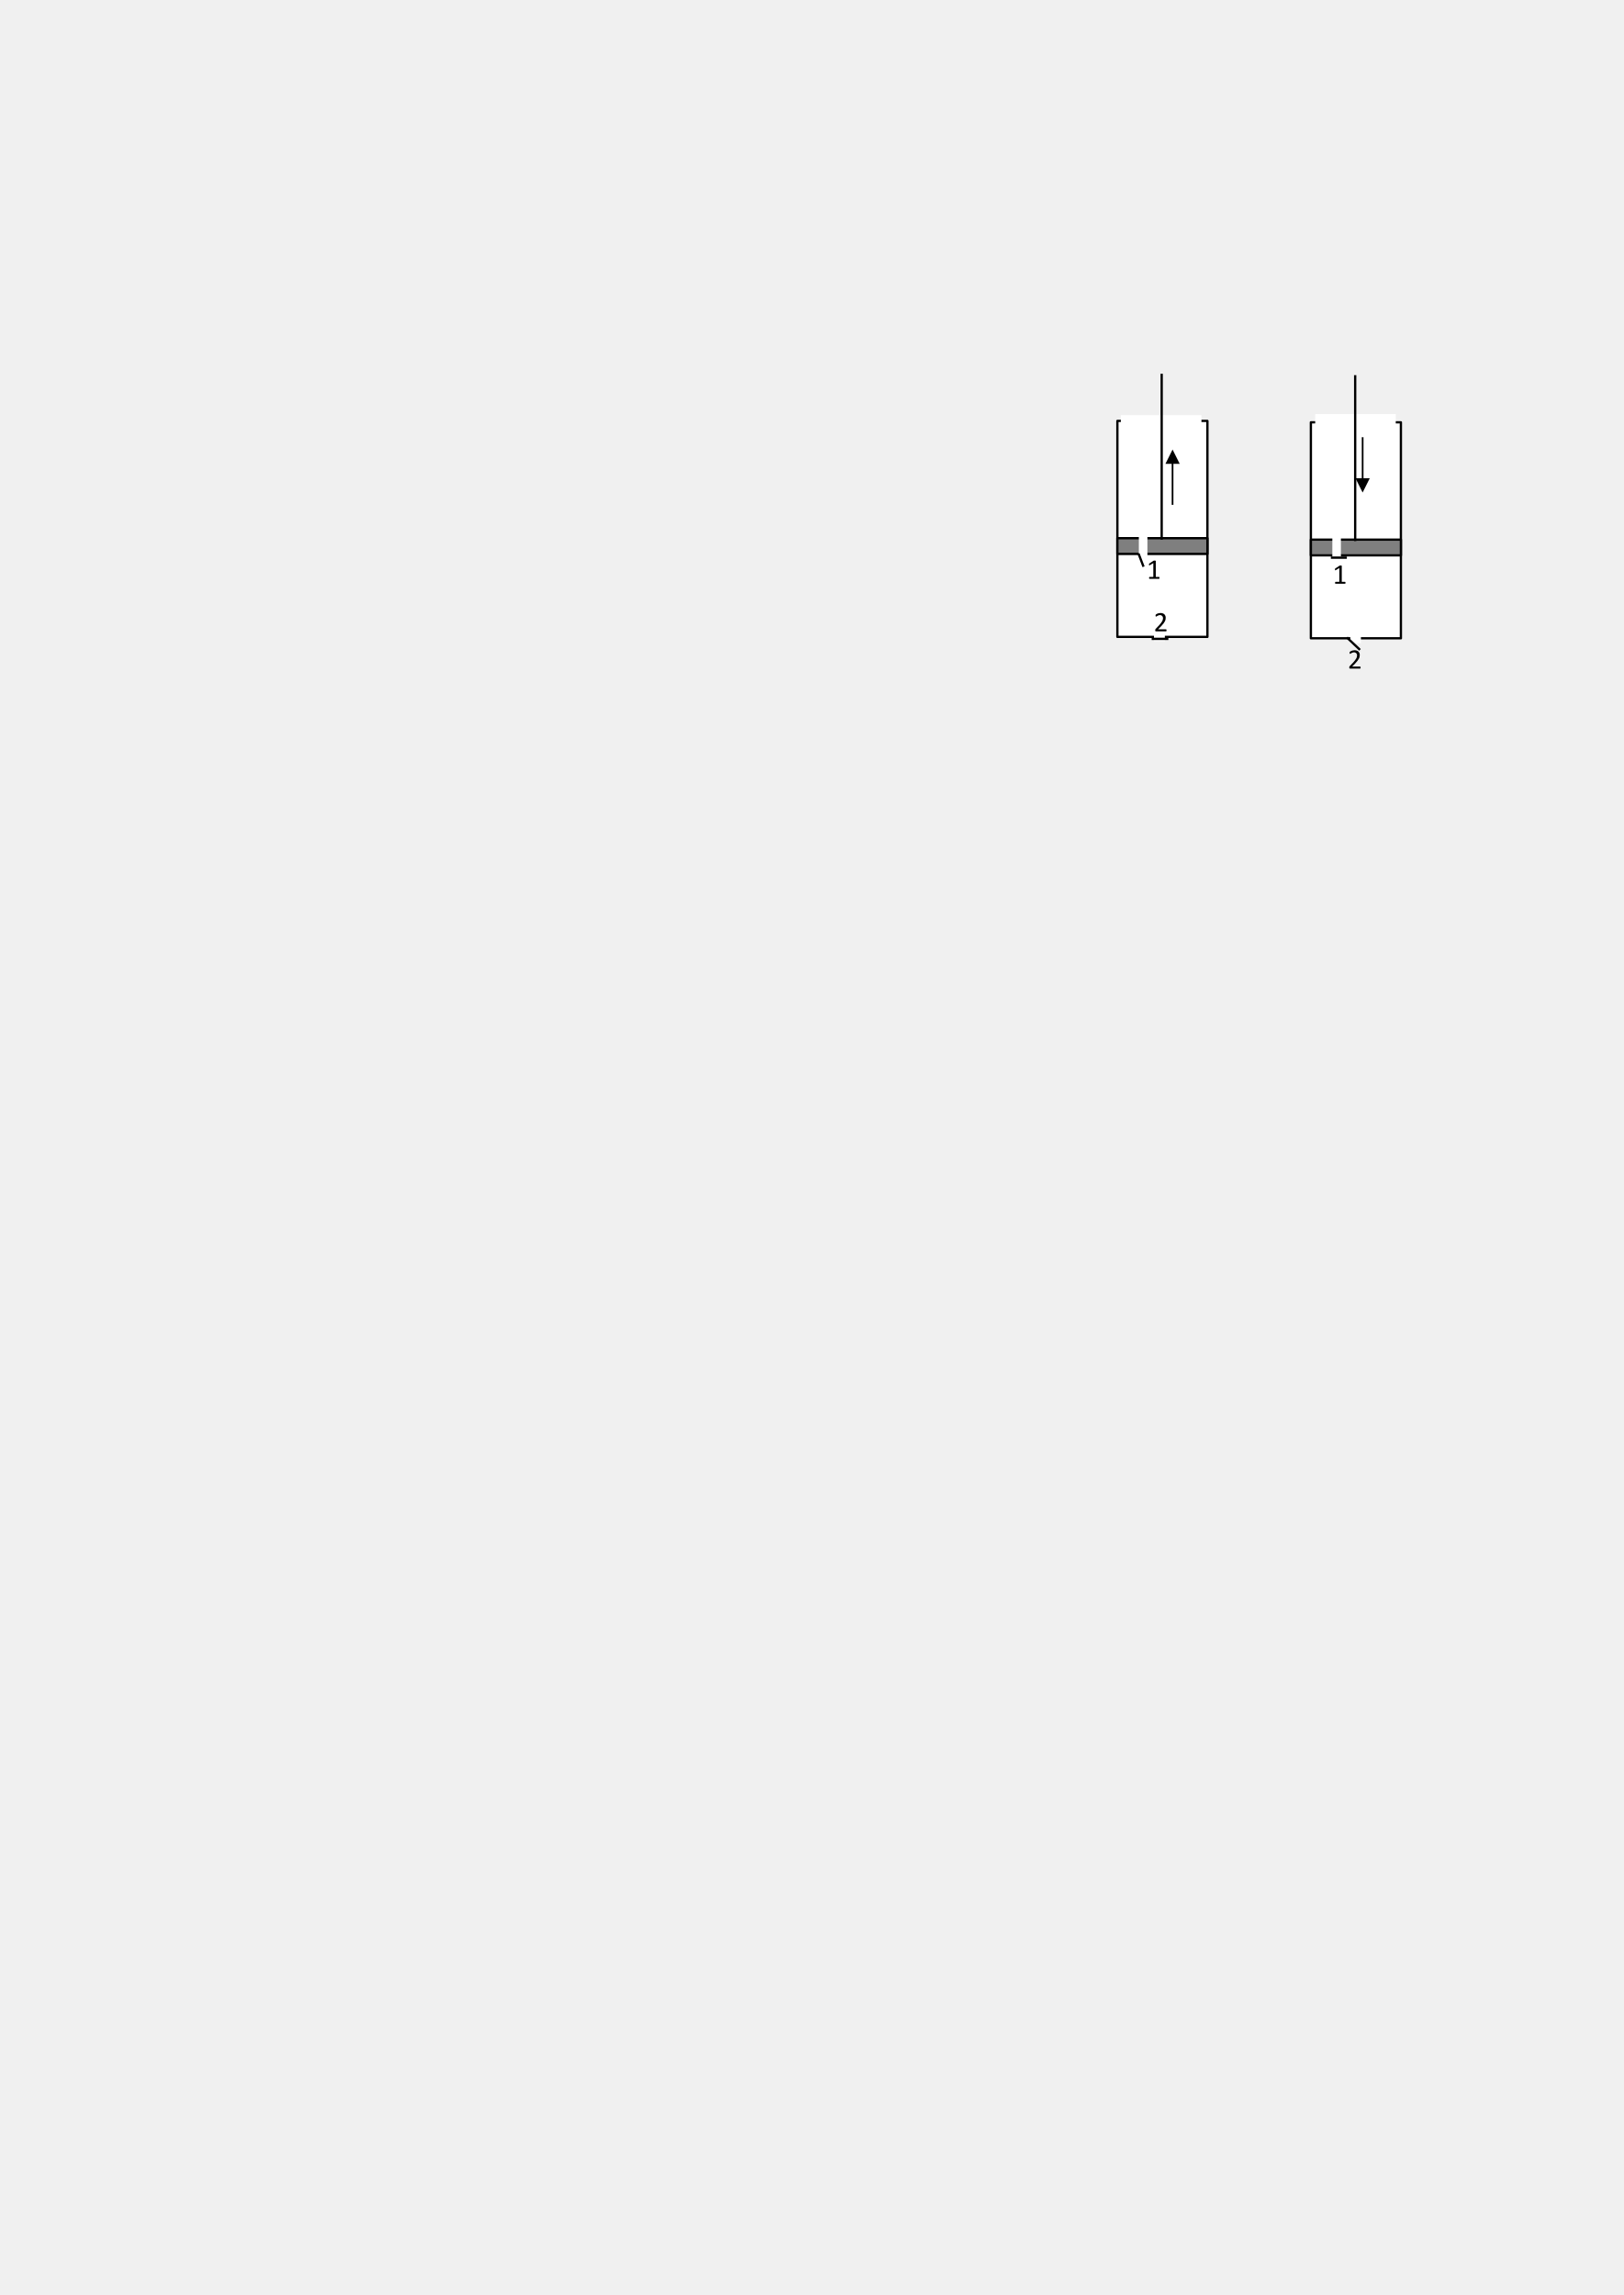
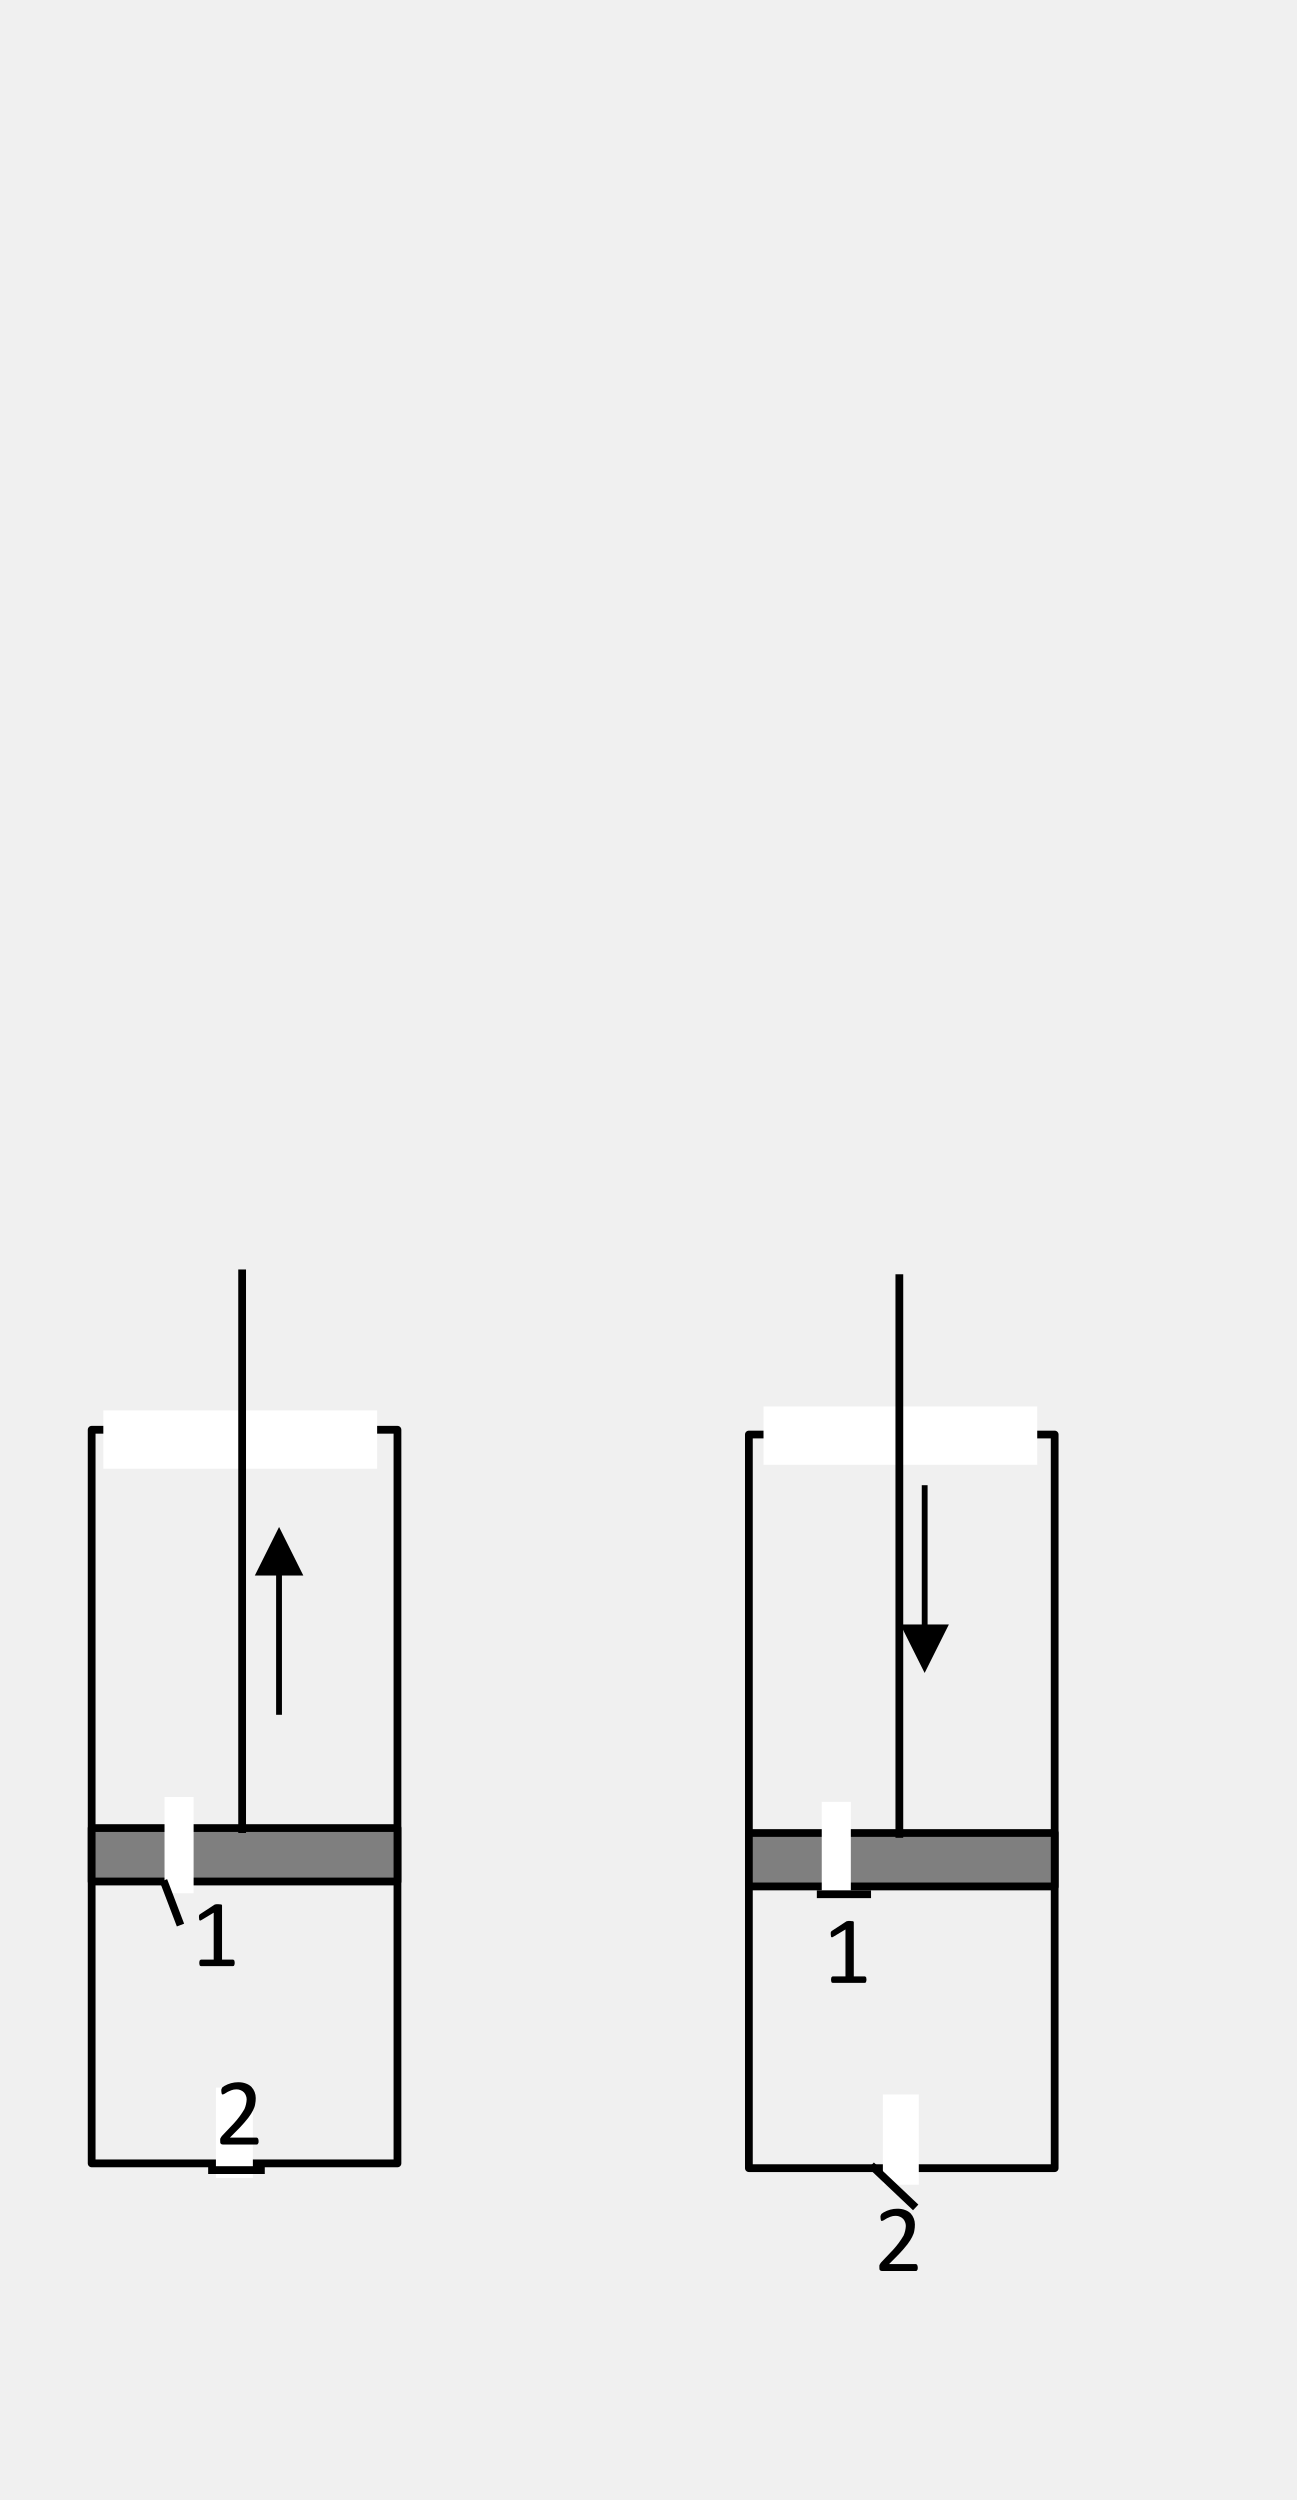
- <svg xmlns="http://www.w3.org/2000/svg" xmlns:xlink="http://www.w3.org/1999/xlink" width="595.44" height="841.92" viewBox="0 0 595.44 841.92">
+ <svg xmlns="http://www.w3.org/2000/svg" xmlns:xlink="http://www.w3.org/1999/xlink" width="140" height="270" viewBox="0 0 140 270">
  <defs>
-     <clipPath id="a">
-       <path d="M409.48 154H443v80h-33.52Zm0 0" />
-     </clipPath>
-     <clipPath id="b">
-       <path d="M409.48 153H444v82h-34.52Zm0 0" />
-     </clipPath>
-     <clipPath id="c">
-       <path d="M480 154h34.34v81H480Zm0 0" />
-     </clipPath>
-     <clipPath id="d">
-       <path d="M409.48 197H443v7h-33.52Zm0 0" />
-     </clipPath>
-     <clipPath id="e">
-       <path d="M409.48 197H444v7h-34.52Zm0 0" />
-     </clipPath>
-     <clipPath id="f">
-       <path d="M425 136.79h2V199h-2Zm0 0" />
-     </clipPath>
-     <clipPath id="g">
-       <path d="M480 197h34.34v8H480Zm0 0" />
-     </clipPath>
-     <path id="h" d="m4.75-.34-.02.15-.04.11q-.02.05-.05.06L4.56 0H1.11q-.05 0-.08-.02Q1-.02.97-.08l-.03-.1-.02-.16q0-.1.02-.16 0-.08.03-.1l.06-.07.08-.03h1.37v-5.07L1.2-5l-.15.08q-.07 0-.1-.03-.04-.03-.04-.11l-.02-.2v-.15q0-.06.03-.1t.05-.08l.08-.05 1.51-.99.06-.03.08-.01.1-.02h.15l.2.02.15.01.06.05.02.06V-.7h1.18q.05 0 .08.03l.06.06q.03.03.03.11zm0 0" />
-     <path id="i" d="m4.73-.37-.01.17-.05.1-.06.08-.08.02H.88Q.79 0 .75-.02l-.1-.06-.06-.1L.58-.4v-.17q0-.08.05-.14l.06-.11.1-.13L2.07-2.3A9 9 0 0 0 3.2-3.83a3 3 0 0 0 .24-1.03q0-.24-.08-.42a1 1 0 0 0-.2-.34 1 1 0 0 0-.35-.24q-.2-.1-.47-.1-.31 0-.56.1a3 3 0 0 0-.73.38q-.13.07-.2.07l-.07-.01-.03-.06-.03-.13L.7-5.8v-.12l.03-.1.04-.07q0-.06.07-.1l.2-.14a3 3 0 0 1 1.48-.4q.48 0 .84.14.36.13.6.37.22.24.34.55t.12.65-.06.64q-.04.32-.24.7-.17.35-.51.8a15 15 0 0 1-.9 1.04L1.63-.75h2.9q.03 0 .07.03l.06.06.05.13zm0 0" />
+     <path id="a" d="m4.75-.34-.02.15-.04.11q-.02.05-.05.06L4.56 0H1.11q-.05 0-.08-.02Q1-.02.97-.08l-.03-.1-.02-.16q0-.1.02-.16 0-.08.03-.1l.06-.07.08-.03h1.37v-5.07L1.2-5l-.15.08q-.07 0-.1-.03-.04-.03-.04-.11l-.02-.2v-.15q0-.06.03-.1t.05-.08l.08-.05 1.51-.99.06-.03.08-.01.1-.02h.15l.2.02.15.01.06.05.02.06V-.7h1.18q.05 0 .08.03l.06.06q.03.03.03.11zm0 0" />
+     <path id="b" d="m4.73-.37-.01.17-.05.1-.06.08-.08.02H.88Q.79 0 .75-.02l-.1-.06-.06-.1L.58-.4v-.17q0-.08.05-.14l.06-.11.1-.13L2.07-2.3A9 9 0 0 0 3.2-3.83a3 3 0 0 0 .24-1.03q0-.24-.08-.42a1 1 0 0 0-.2-.34 1 1 0 0 0-.35-.24q-.2-.1-.47-.1-.31 0-.56.1a3 3 0 0 0-.73.38q-.13.07-.2.07l-.07-.01-.03-.06-.03-.13L.7-5.8v-.12l.03-.1.04-.07q0-.06.07-.1l.2-.14a3 3 0 0 1 1.48-.4q.48 0 .84.14.36.13.6.37.22.24.34.55t.12.65-.06.64q-.04.32-.24.7-.17.35-.51.8a15 15 0 0 1-.9 1.04L1.63-.75h2.9q.03 0 .07.03l.06.06.05.13zm0 0" />
  </defs>
-   <g clip-path="url(#a)">
-     <path fill="#fff" fill-rule="evenodd" d="M409.9 233.64h33.03v-79.23H409.9Zm0 0" />
-   </g>
-   <g clip-path="url(#b)">
-     <path fill="none" stroke="#000" stroke-linejoin="round" stroke-miterlimit="10" stroke-width=".96" d="M.48 14.86h37.8v90.6H.48Zm0 0" transform="matrix(.8737 0 0 -.87451 409.48 246.64)" />
-   </g>
-   <path d="M430.45 185.2v-15.92h-.63v15.92Zm2.31-15.04-2.62-5.25-2.62 5.25Zm0 0" />
-   <path fill="#fff" fill-rule="evenodd" d="M480.88 234.17h33.03v-79.23h-33.03Zm0 0" />
-   <g clip-path="url(#c)">
-     <path fill="none" stroke="#000" stroke-linejoin="round" stroke-miterlimit="10" stroke-width=".96" d="M81.72 14.27h37.8v90.6h-37.8Zm0 0" transform="matrix(.8737 0 0 -.87451 409.48 246.64)" />
-   </g>
-   <path d="M500.18 160.4v15.91h-.63V160.4Zm2.3 15.04-2.62 5.24-2.62-5.24Zm0 0" />
-   <path fill="#fff" fill-rule="evenodd" d="M482.46 158.2h29.56v-6.3h-29.56Zm-71.3.42h29.57v-6.3h-29.57Zm0 0" />
-   <g clip-path="url(#d)">
-     <path fill="#7f7f7f" fill-rule="evenodd" d="M409.9 203.21h33.03v-5.77H409.9Zm0 0" />
-   </g>
-   <g clip-path="url(#e)">
-     <path fill="none" stroke="#000" stroke-linejoin="round" stroke-miterlimit="10" stroke-width=".96" d="M.48 49.67h37.8v6.6H.48Zm0 0" transform="matrix(.8737 0 0 -.87451 409.48 246.64)" />
-   </g>
-   <g clip-path="url(#f)">
-     <path fill="none" stroke="#000" stroke-linejoin="round" stroke-miterlimit="10" stroke-width=".96" d="M19.08 55.66v69.6" transform="matrix(.8737 0 0 -.87451 409.48 246.64)" />
-   </g>
-   <path fill="#fff" fill-rule="evenodd" d="M417.77 204.47h3.14v-10.39h-3.14Zm0 0" />
-   <path fill="#7f7f7f" fill-rule="evenodd" d="M480.88 203.74h33.03v-5.78h-33.03Zm0 0" />
-   <g clip-path="url(#g)">
-     <path fill="none" stroke="#000" stroke-linejoin="round" stroke-miterlimit="10" stroke-width=".96" d="M81.72 49.06h37.8v6.6h-37.8Zm0 0" transform="matrix(.8737 0 0 -.87451 409.48 246.64)" />
-   </g>
-   <path fill="none" stroke="#000" stroke-linejoin="round" stroke-miterlimit="10" stroke-width=".96" d="M100.32 55.07v69.59" transform="matrix(.8737 0 0 -.87451 409.48 246.64)" />
-   <path fill="#fff" fill-rule="evenodd" d="M488.75 205h3.14v-10.4h-3.14Zm0 0" />
-   <path fill="none" stroke="#000" stroke-linejoin="round" stroke-miterlimit="10" stroke-width=".96" d="M90.12 48.1h6.7" transform="matrix(.8737 0 0 -.87451 409.48 246.64)" />
-   <use xlink:href="#h" x="420.6" y="212.34" />
-   <use xlink:href="#h" x="488.83" y="214.15" />
-   <use xlink:href="#i" x="494.39" y="245.27" />
-   <path fill="#fff" fill-rule="evenodd" d="M423.32 235.22h3.99v-9.76h-3.99Zm0 0" />
-   <path fill="none" stroke="#000" stroke-linejoin="round" stroke-miterlimit="10" stroke-width=".96" d="M14.88 14.03h7" transform="matrix(.8737 0 0 -.87451 409.48 246.64)" />
-   <use xlink:href="#i" x="423.2" y="231.61" />
-   <path fill="none" stroke="#000" stroke-linejoin="round" stroke-miterlimit="10" stroke-width=".96" d="m9.36 49.79 2.1-5.5" transform="matrix(.8737 0 0 -.87451 409.48 246.64)" />
-   <path fill="#fff" fill-rule="evenodd" d="M495.35 235.95h3.88v-9.75h-3.88Zm0 0" />
-   <path fill="none" stroke="#000" stroke-linejoin="round" stroke-miterlimit="10" stroke-width=".96" d="m96.84 14.62 5.5-5.2" transform="matrix(.8737 0 0 -.87451 409.48 246.64)" />
+   <path fill="none" stroke="#000" stroke-linejoin="round" stroke-miterlimit="10" stroke-width=".96" d="M.48 14.86h37.8v90.6H.48Zm0 0" transform="matrix(.8737 0 0 -.87451 09.48 246.64)" />
+   <path d="M30.45 185.2v-15.92h-.63v15.92Zm2.31-15.04-2.62-5.25-2.62 5.25Zm0 0" />
+   <path fill="none" stroke="#000" stroke-linejoin="round" stroke-miterlimit="10" stroke-width=".96" d="M81.72 14.27h37.8v90.6h-37.8Zm0 0" transform="matrix(.8737 0 0 -.87451 09.48 246.64)" />
+   <path d="M100.18 160.4v15.91h-.63V160.4Zm2.3 15.04-2.62 5.24-2.62-5.24Zm0 0" />
+   <path fill="#fff" fill-rule="evenodd" d="M82.46 158.2h29.56v-6.3h-29.56Zm-71.3.42h29.57v-6.3h-29.57Zm0 0" />
+   <path fill="#7f7f7f" fill-rule="evenodd" d="M09.9 203.21h33.03v-5.77H09.9Zm0 0" />
+   <path fill="none" stroke="#000" stroke-linejoin="round" stroke-miterlimit="10" stroke-width=".96" d="M.48 49.67h37.8v6.6H.48ZM19.08 55.66v69.6" transform="matrix(.8737 0 0 -.87451 09.48 246.64)" />
+   <path fill="#fff" fill-rule="evenodd" d="M17.77 204.47h3.14v-10.39h-3.14Zm0 0" />
+   <path fill="#7f7f7f" fill-rule="evenodd" d="M80.88 203.74h33.03v-5.78h-33.03Zm0 0" />
+   <path fill="none" stroke="#000" stroke-linejoin="round" stroke-miterlimit="10" stroke-width=".96" d="M81.72 49.06h37.8v6.6h-37.8ZM100.32 55.07v69.59" transform="matrix(.8737 0 0 -.87451 09.48 246.64)" />
+   <path fill="#fff" fill-rule="evenodd" d="M88.75 205h3.14v-10.4h-3.14Zm0 0" />
+   <path fill="none" stroke="#000" stroke-linejoin="round" stroke-miterlimit="10" stroke-width=".96" d="M90.12 48.1h6.7" transform="matrix(.8737 0 0 -.87451 09.48 246.64)" />
+   <use xlink:href="#a" x="20.6" y="212.34" />
+   <use xlink:href="#a" x="88.83" y="214.15" />
+   <use xlink:href="#b" x="94.39" y="245.27" />
+   <path fill="#fff" fill-rule="evenodd" d="M23.32 235.22h3.99v-9.76h-3.99Zm0 0" />
+   <path fill="none" stroke="#000" stroke-linejoin="round" stroke-miterlimit="10" stroke-width=".96" d="M14.88 14.03h7" transform="matrix(.8737 0 0 -.87451 09.48 246.64)" />
+   <use xlink:href="#b" x="23.2" y="231.61" />
+   <path fill="none" stroke="#000" stroke-linejoin="round" stroke-miterlimit="10" stroke-width=".96" d="m9.36 49.79 2.1-5.5" transform="matrix(.8737 0 0 -.87451 09.48 246.64)" />
+   <path fill="#fff" fill-rule="evenodd" d="M95.35 235.95h3.88v-9.75h-3.88Zm0 0" />
+   <path fill="none" stroke="#000" stroke-linejoin="round" stroke-miterlimit="10" stroke-width=".96" d="m96.84 14.62 5.5-5.2" transform="matrix(.8737 0 0 -.87451 09.48 246.64)" />
</svg>
